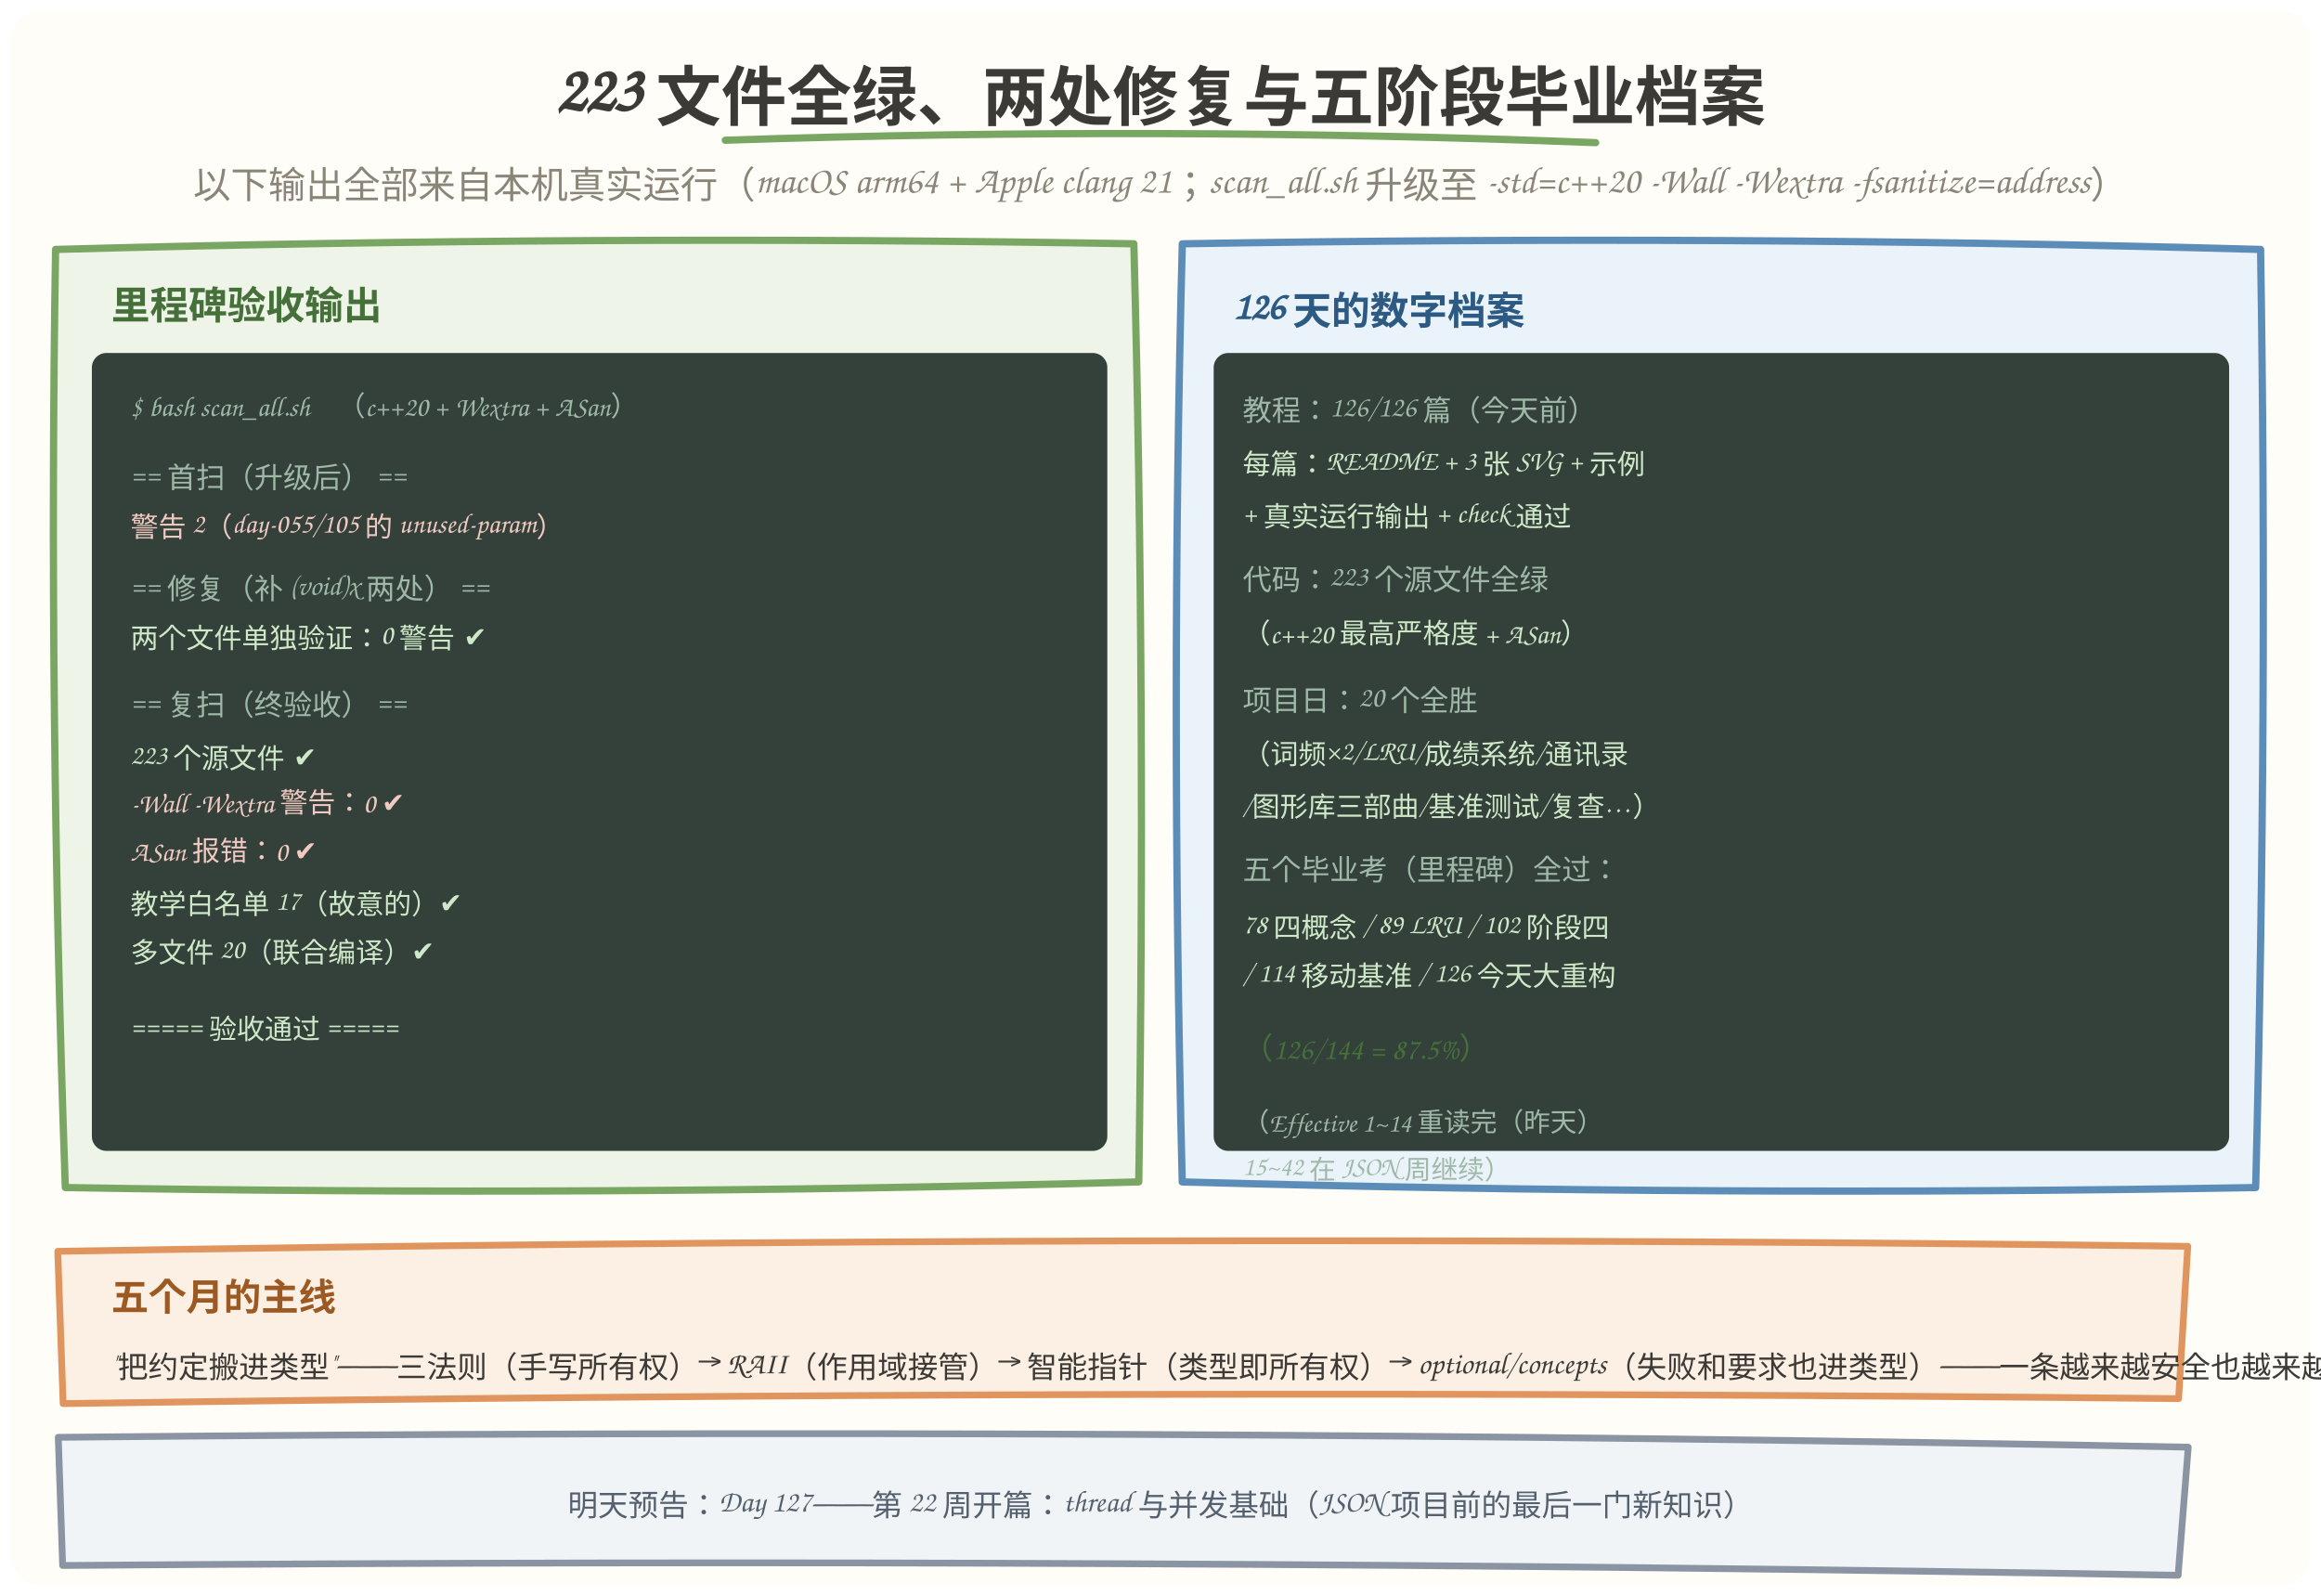
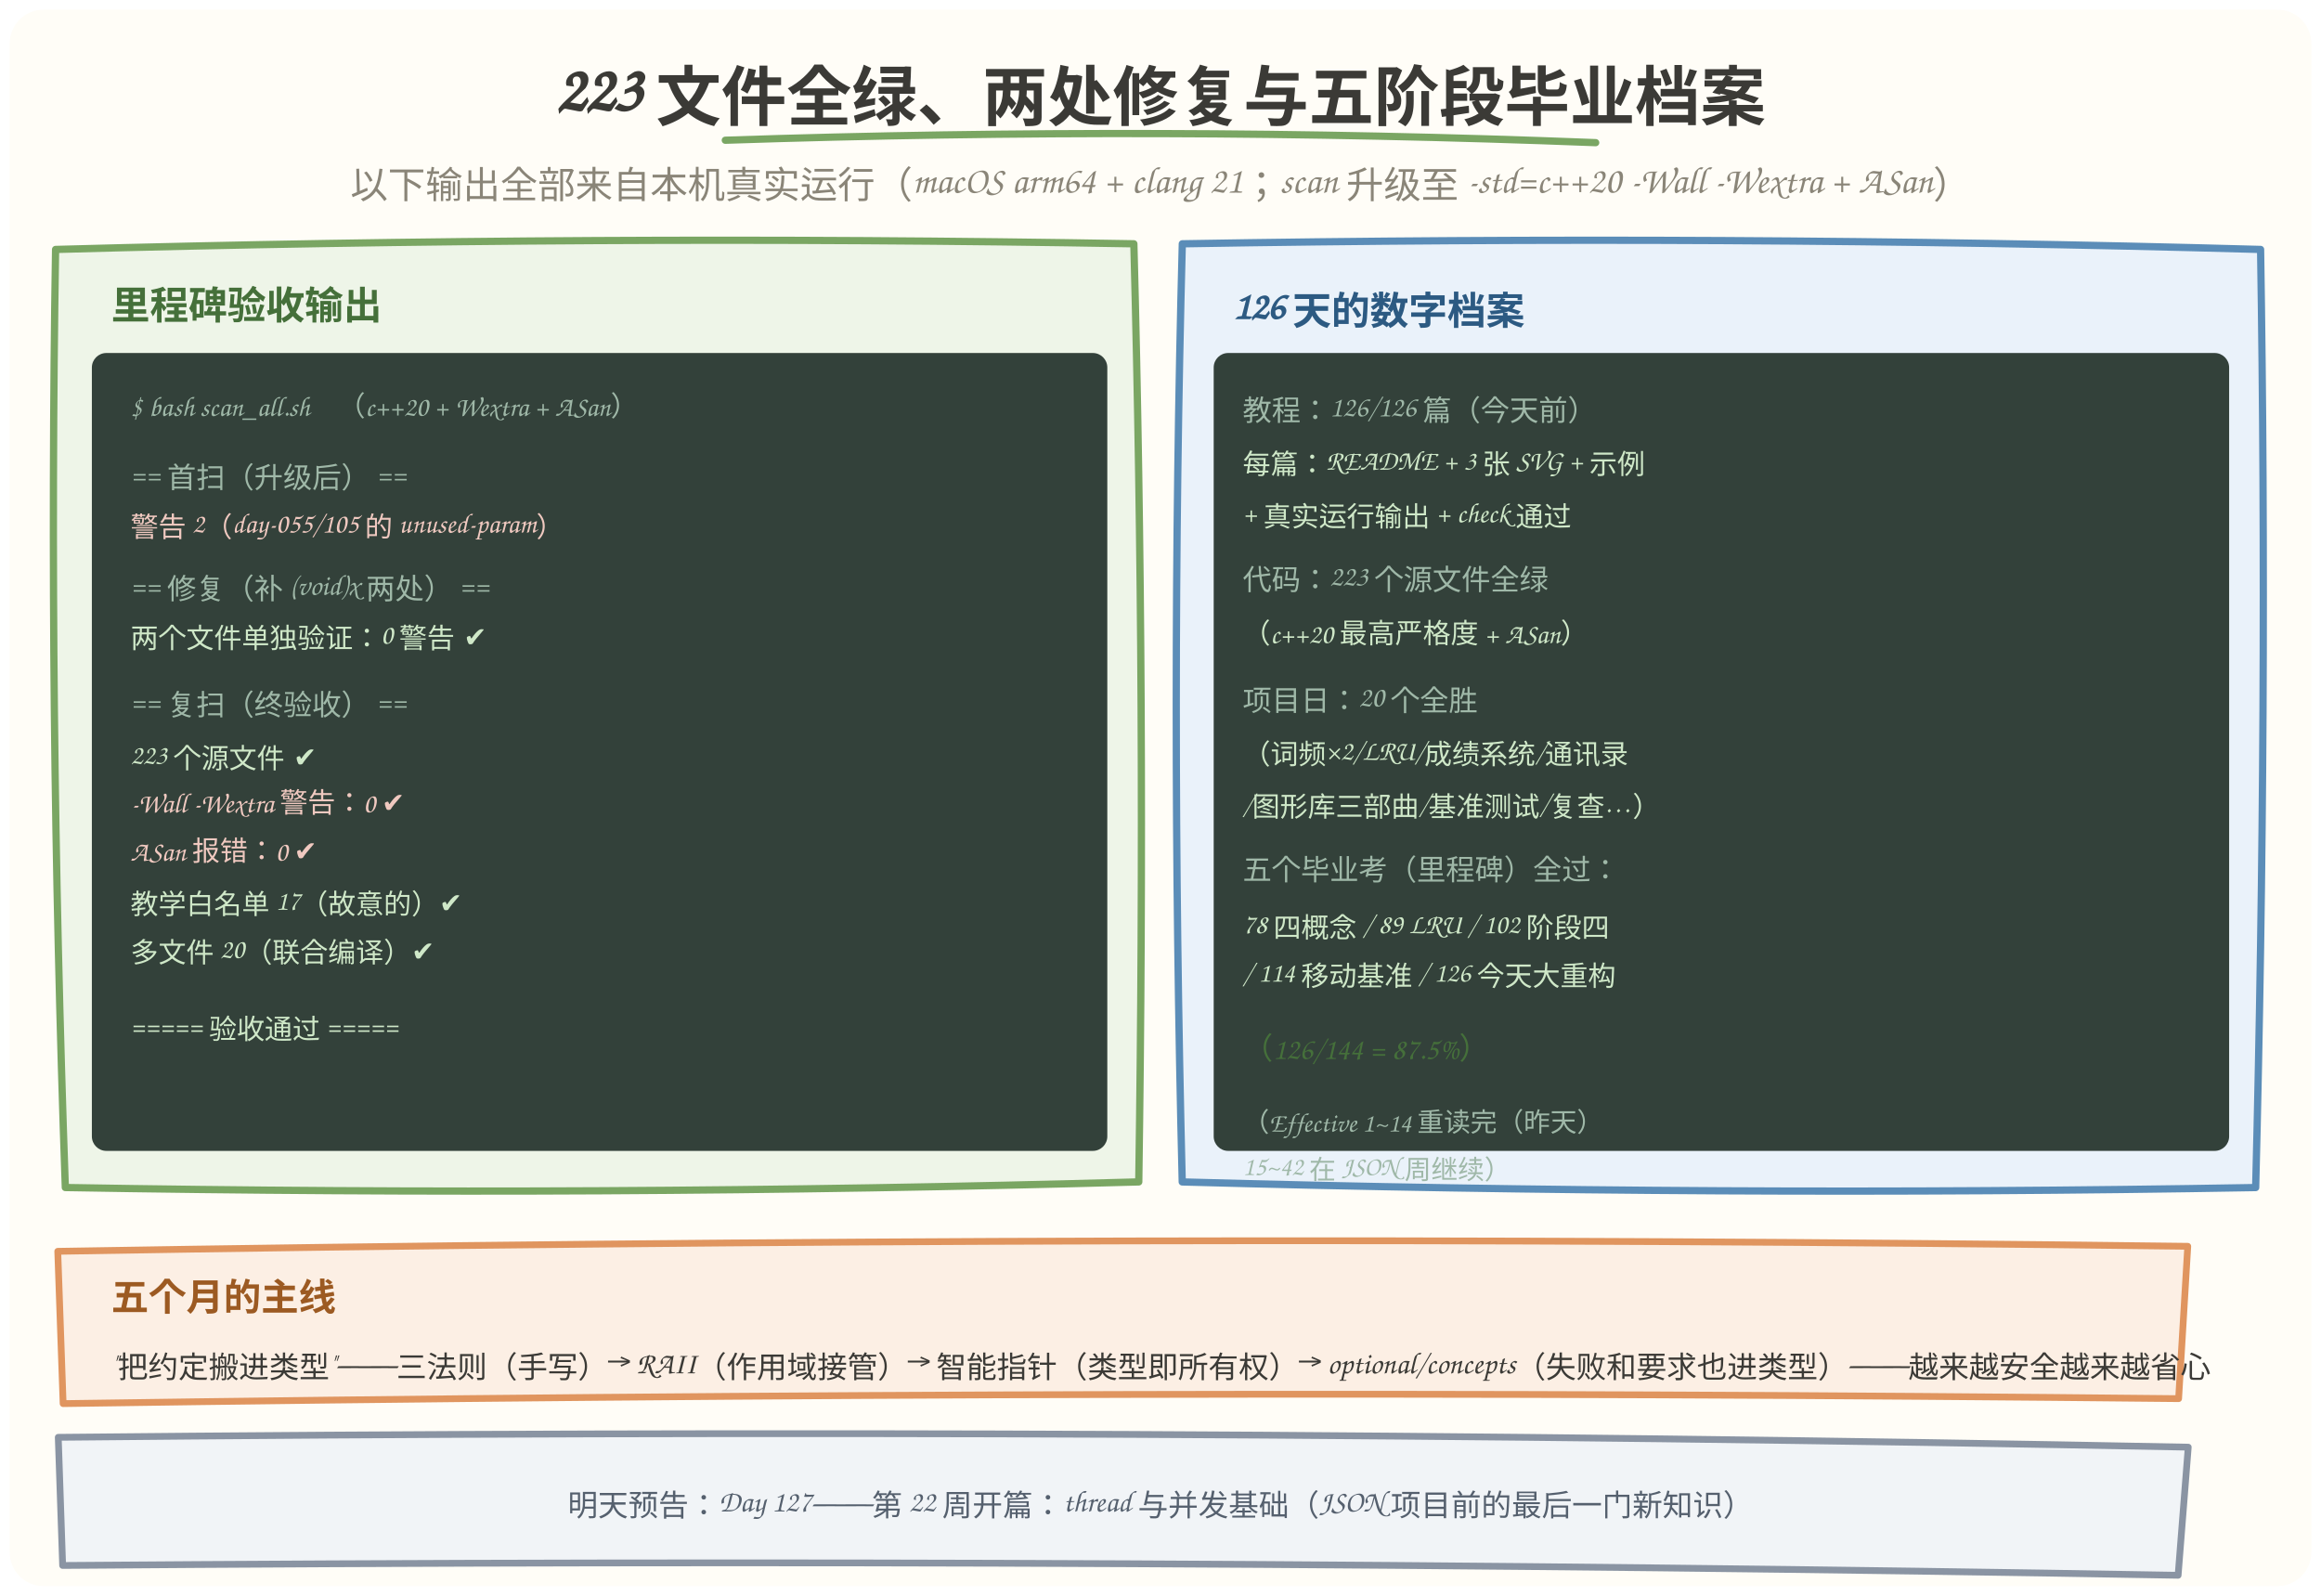
<svg xmlns="http://www.w3.org/2000/svg" viewBox="0 0 960 660" font-family="'Kaiti SC','KaiTi','Comic Sans MS',cursive">
  <rect x="4" y="4" width="952" height="652" rx="14" fill="#fffdf7" />
  <g stroke-linecap="round" stroke-linejoin="round">
    <text x="480" y="46" text-anchor="middle" font-size="27" font-weight="bold" fill="#3b3a36">223 文件全绿、两处修复与五阶段毕业档案</text>
    <path d="M 300,58 Q 480,52 660,59" fill="none" stroke="#7aa663" stroke-width="3" />
-     <text x="480" y="82" text-anchor="middle" font-size="15.5" fill="#8a8578">以下输出全部来自本机真实运行（macOS arm64 + Apple clang 21；scan_all.sh 升级至 -std=c++20 -Wall -Wextra -fsanitize=address）</text>
+     <text x="480" y="82" text-anchor="middle" font-size="15.5" fill="#8a8578">以下输出全部来自本机真实运行（macOS arm64 + clang 21；scan 升级至 -std=c++20 -Wall -Wextra + ASan）</text>
    <path d="M 24,102 Q 248,97 470,102 Q 474,290 470,490 Q 248,495 26,490 Q 20,290 24,102 Z" fill="#eef5e8" stroke="#7aa663" stroke-width="3" transform="rotate(-0.3 247 296)" />
    <text x="46" y="132" font-size="16" font-weight="bold" fill="#45703a">里程碑验收输出</text>
    <rect x="38" y="146" width="420" height="330" rx="6" fill="#33413a" />
    <text x="54" y="172" font-size="11.5" fill="#9fb8a8">$ bash scan_all.sh　（c++20 + Wextra + ASan）</text>
    <text x="54" y="200" font-size="12" fill="#9fb8a8">== 首扫（升级后） ==</text>
    <text x="54" y="222" font-size="11.5" fill="#f0c9c0">警告 2（day-055/105 的 unused-param）</text>
    <text x="54" y="246" font-size="12" fill="#9fb8a8">== 修复（补 (void)x 两处） ==</text>
    <text x="54" y="268" font-size="11.5" fill="#cfe8c8">两个文件单独验证：0 警告 ✔</text>
    <text x="54" y="294" font-size="12" fill="#9fb8a8">== 复扫（终验收） ==</text>
    <text x="54" y="316" font-size="11.5" fill="#cfe8c8">223 个源文件 ✔</text>
    <text x="54" y="336" font-size="11.5" fill="#f0c9c0">-Wall -Wextra 警告：0 ✔</text>
    <text x="54" y="356" font-size="11.5" fill="#f0c9c0">ASan 报错：0 ✔</text>
    <text x="54" y="378" font-size="11.5" fill="#cfe8c8">教学白名单 17（故意的）✔</text>
    <text x="54" y="398" font-size="11.5" fill="#cfe8c8">多文件 20（联合编译）✔</text>
    <text x="54" y="428" font-size="11.5" fill="#cfe8c8">===== 验收通过 =====</text>
    <path d="M 488,102 Q 712,97 934,102 Q 938,290 934,490 Q 712,495 490,490 Q 484,290 488,102 Z" fill="#eaf2fa" stroke="#5b8db8" stroke-width="3" transform="rotate(0.3 711 296)" />
    <text x="510" y="132" font-size="16" font-weight="bold" fill="#2c5a82">126 天的数字档案</text>
    <rect x="502" y="146" width="420" height="330" rx="6" fill="#33413a" />
    <text x="514" y="174" font-size="12" fill="#9fb8a8">教程：126/126 篇（今天前）</text>
    <text x="514" y="196" font-size="11.5" fill="#cfe8c8">每篇：README + 3 张 SVG + 示例</text>
    <text x="514" y="216" font-size="11.5" fill="#cfe8c8">　+ 真实运行输出 + check 通过</text>
    <text x="514" y="244" font-size="12" fill="#9fb8a8">代码：223 个源文件全绿</text>
    <text x="514" y="266" font-size="11.5" fill="#cfe8c8">（c++20 最高严格度 + ASan）</text>
    <text x="514" y="294" font-size="12" fill="#9fb8a8">项目日：20 个全胜</text>
    <text x="514" y="316" font-size="11.5" fill="#cfe8c8">（词频×2/LRU/成绩系统/通讯录</text>
    <text x="514" y="336" font-size="11.5" fill="#cfe8c8">　/图形库三部曲/基准测试/复查…）</text>
    <text x="514" y="364" font-size="12" fill="#9fb8a8">五个毕业考（里程碑）全过：</text>
    <text x="514" y="386" font-size="11.5" fill="#cfe8c8">78 四概念 / 89 LRU / 102 阶段四</text>
    <text x="514" y="406" font-size="11.5" fill="#cfe8c8">　/ 114 移动基准 / 126 今天大重构</text>
    <text x="514" y="438" font-size="12.5" fill="#45703a">（126/144 = 87.5%）</text>
    <text x="514" y="468" font-size="11" fill="#9fb8a8">（Effective 1~14 重读完（昨天）</text>
    <text x="514" y="486" font-size="11" fill="#9fb8a8">　15~42 在 JSON 周继续）</text>
    <path d="M 24,516 Q 470,510 905,517 L 901,580 Q 470,574 26,579 Z" fill="#fcefe4" stroke="#e0955f" stroke-width="2.8" transform="rotate(-0.2 464 548)" />
    <text x="46" y="542" font-size="15.5" font-weight="bold" fill="#9c5a22">五个月的主线</text>
-     <text x="46" y="568" font-size="12.5" fill="#3b3a36">"把约定搬进类型"——三法则（手写所有权）→ RAII（作用域接管）→ 智能指针（类型即所有权）→ optional/concepts（失败和要求也进类型）——一条越来越安全也越来越省心的路</text>
+     <text x="46" y="568" font-size="12.5" fill="#3b3a36">"把约定搬进类型"——三法则（手写）→ RAII（作用域接管）→ 智能指针（类型即所有权）→ optional/concepts（失败和要求也进类型）——越来越安全越来越省心</text>
    <path d="M 24,596 Q 470,590 905,597 L 901,650 Q 470,644 26,649 Z" fill="#f1f4f7" stroke="#8a94a3" stroke-width="2.8" transform="rotate(0.2 464 623)" />
    <text x="480" y="627" text-anchor="middle" font-size="12.5" fill="#55606e">明天预告：Day 127——第 22 周开篇：thread 与并发基础（JSON 项目前的最后一门新知识）</text>
  </g>
</svg>
